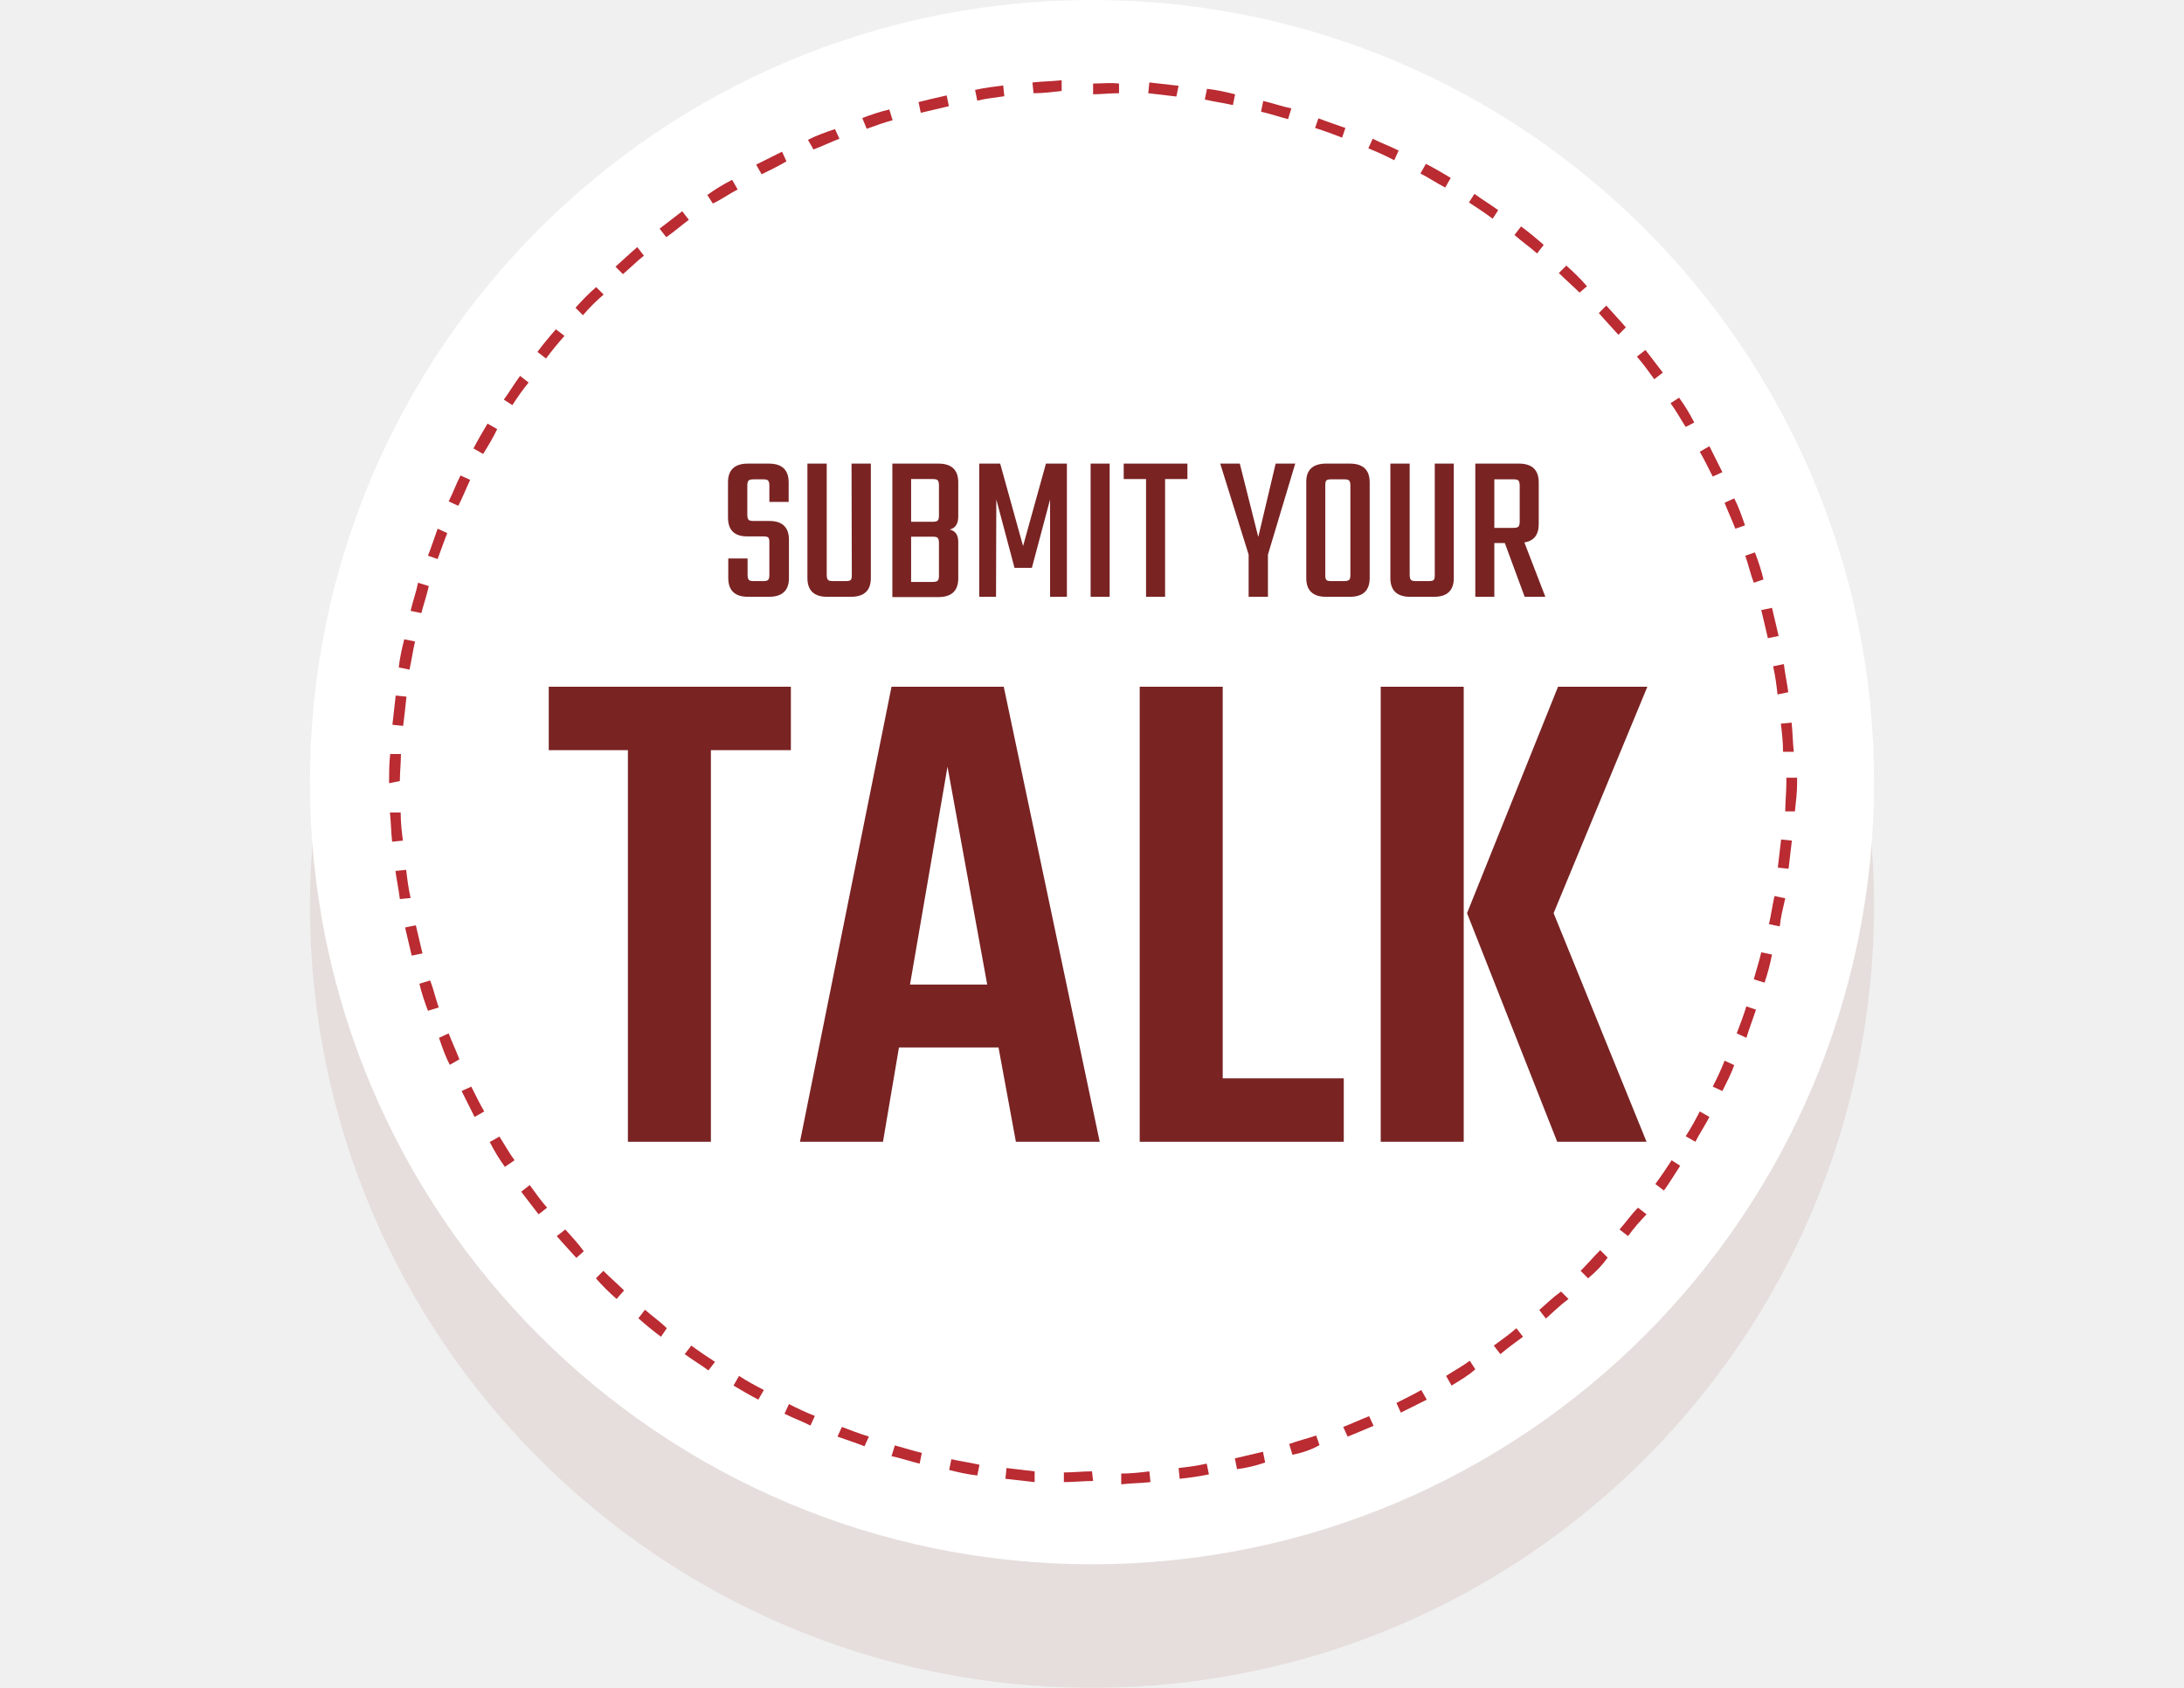
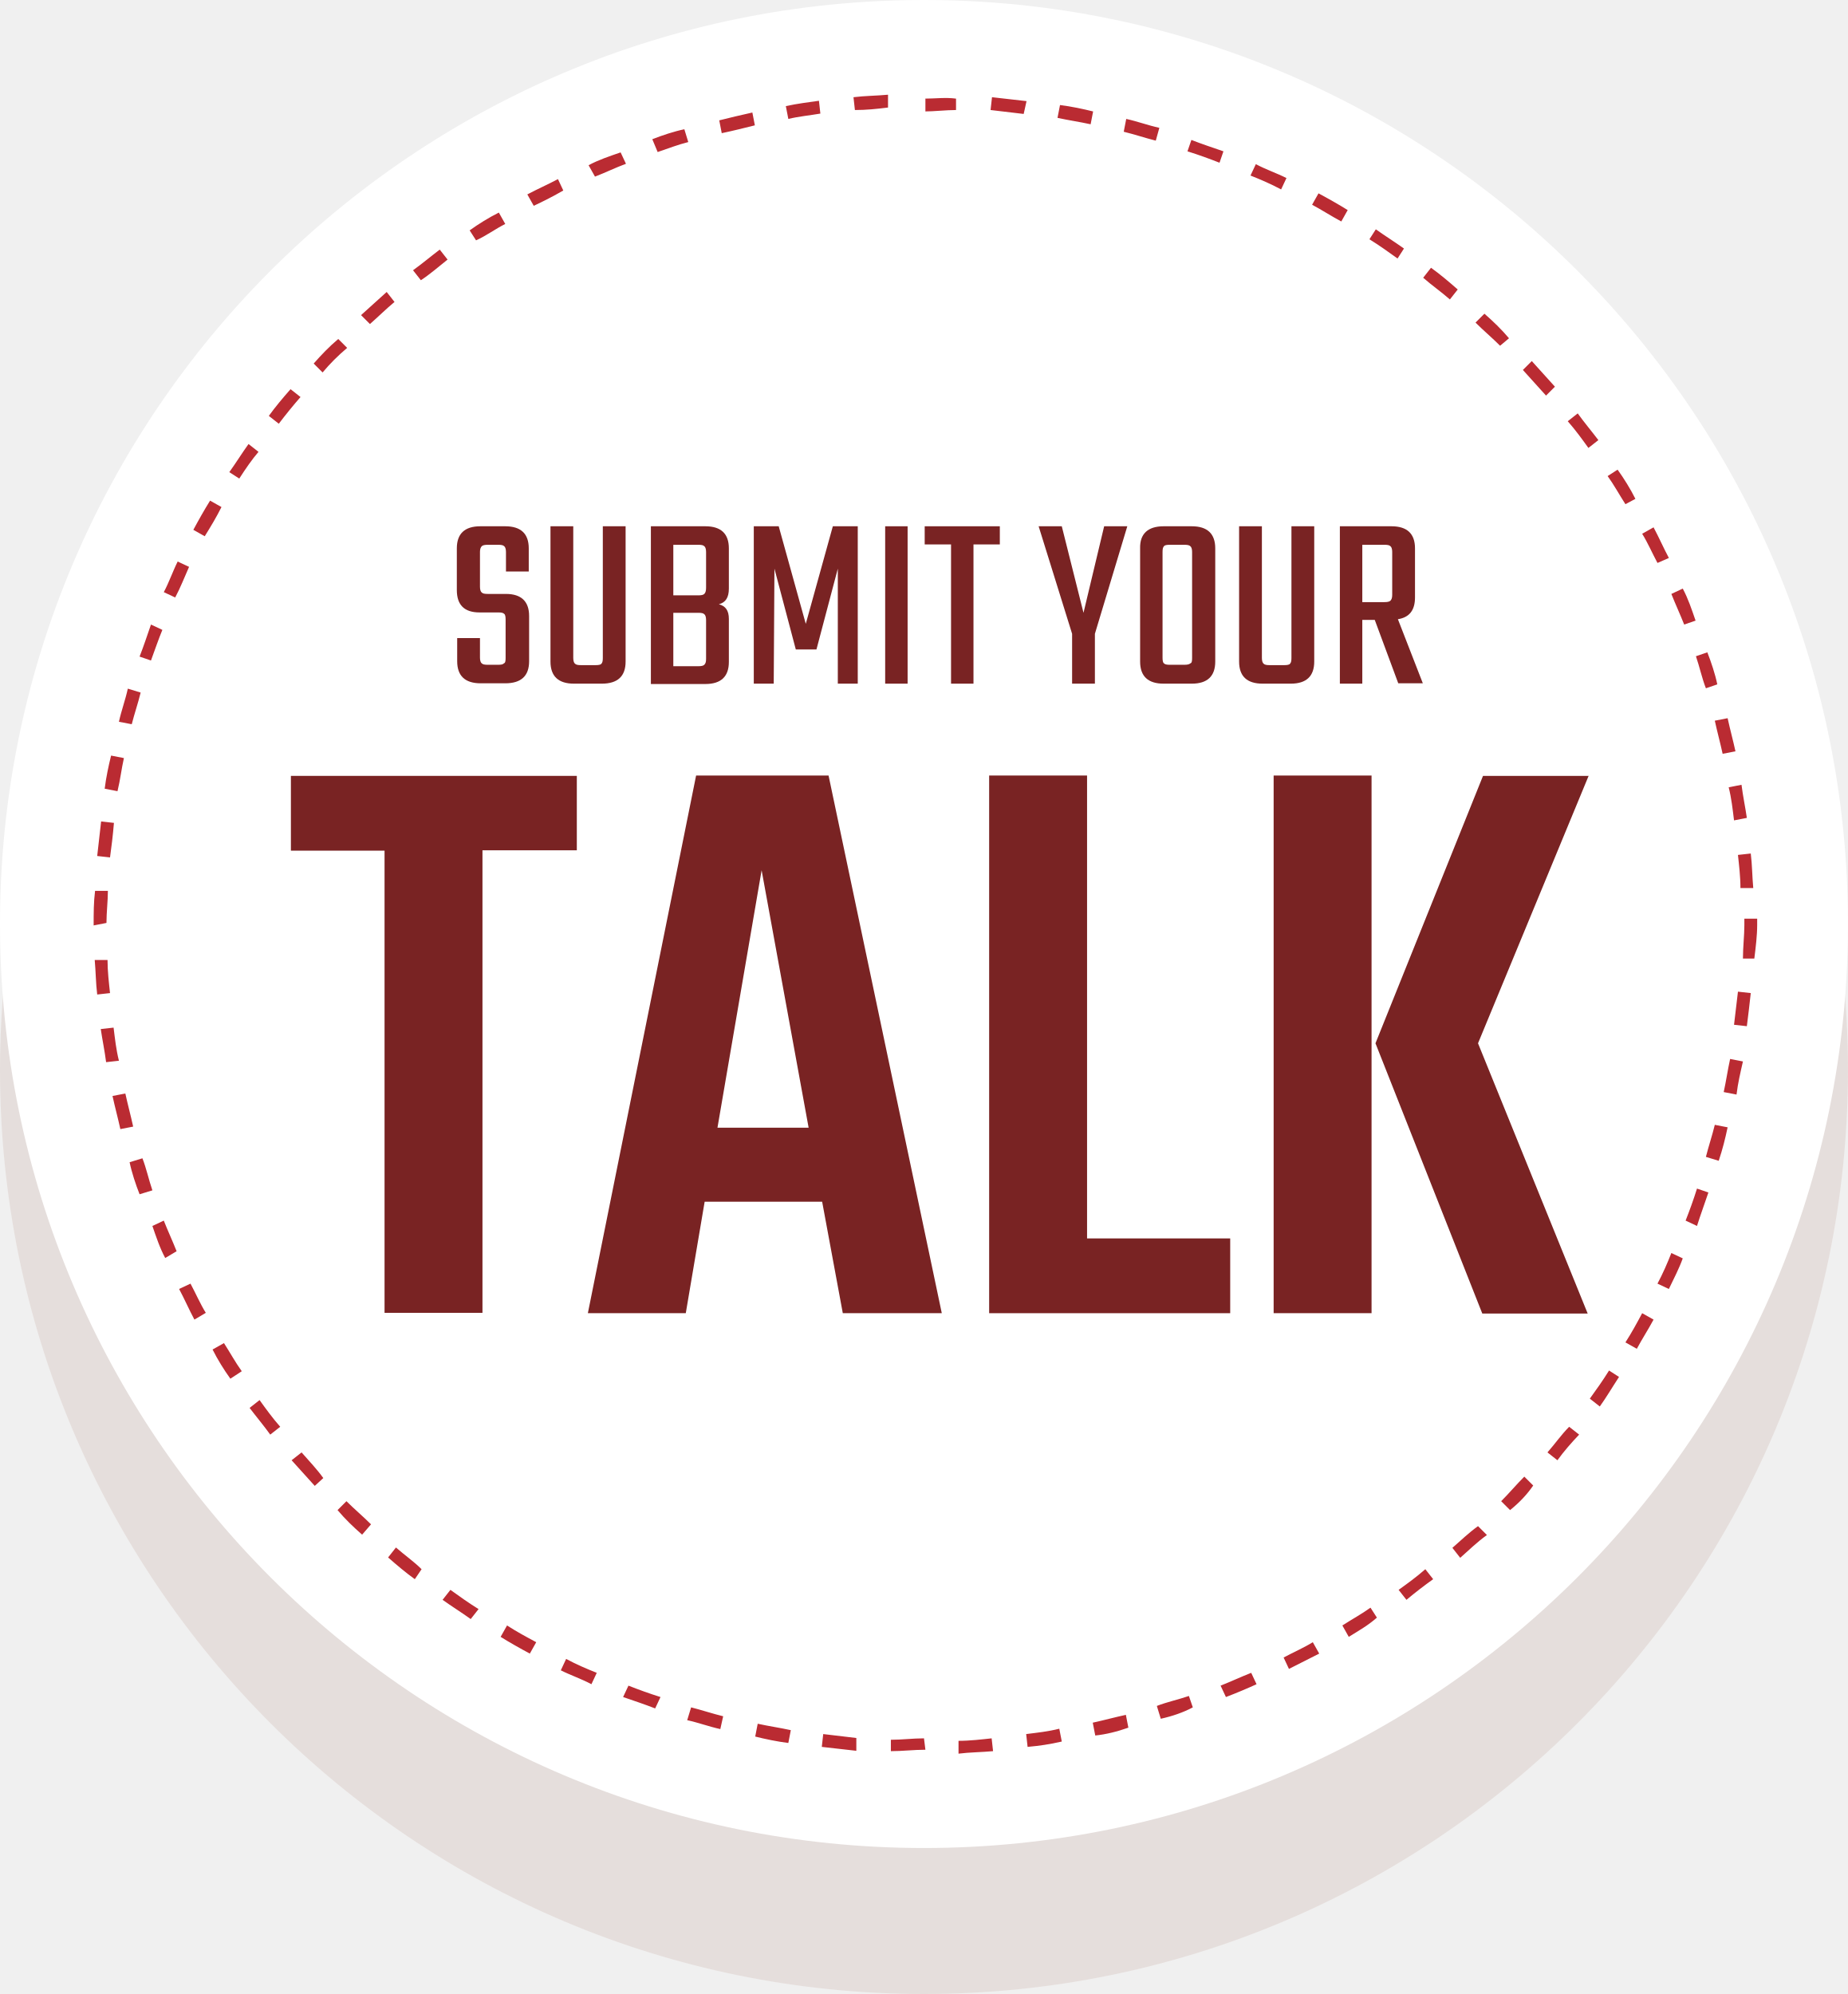
- <svg xmlns="http://www.w3.org/2000/svg" version="1.0" id="Layer_1" x="0px" y="0px" viewBox="0 0 792 612" enable-background="new 0 0 792 612" xml:space="preserve">
+ <svg xmlns="http://www.w3.org/2000/svg" version="1.1" id="Layer_1" x="0px" y="0px" viewBox="220.5 0 519 560" enable-background="new 220.5 0 519 560" xml:space="preserve">
  <g>
-     <circle opacity="0.1" fill="#883E26" enable-background="new    " cx="396" cy="328.4" r="283.6" />
-     <circle fill="#FFFFFF" cx="396" cy="283.6" r="283.6" />
+     <circle opacity="0.1" fill="#883E26" enable-background="new    " cx="480" cy="300.5" r="259.5" />
+     <circle fill="#FFFFFF" cx="480" cy="259.5" r="259.5" />
    <g>
-       <path fill="#BA2B32" d="M396.4,537L396.4,537c-3.5,0-7.1,0.4-10.6,0.4v-3.5c3.5,0,6.7-0.4,10.2-0.4L396.4,537z M406.6,538.2v-3.9    c3.5,0,7.1-0.4,10.2-0.8l0.4,3.9C413.7,537.8,410.1,537.8,406.6,538.2z M375.2,537.4c-3.5-0.4-7.1-0.8-10.6-1.2l0.4-3.9    c3.5,0.4,6.7,0.8,10.2,1.2V537.4z M427.8,536.2l-0.4-3.9c3.5-0.4,6.7-0.8,10.2-1.6l0.8,3.9C434.5,535.4,431.4,535.8,427.8,536.2z     M354.4,535c-3.5-0.4-7.1-1.2-10.2-2l0.8-3.9c3.5,0.8,6.7,1.2,10.2,2L354.4,535z M448.6,532.7l-0.8-3.9c3.5-0.8,6.7-1.6,10.2-2.4    l0.8,3.9C455.3,531.5,451.8,532.3,448.6,532.7z M333.5,530.7c-3.5-0.8-6.7-2-10.2-2.7l1.2-3.9c3.1,0.8,6.7,2,9.8,2.7L333.5,530.7z     M468.7,527.5l-1.2-3.9c3.1-1.2,6.7-2,9.8-3.1l1.2,3.5C475.7,525.6,472.2,526.8,468.7,527.5z M313.5,524.4    c-3.1-1.2-6.7-2.4-9.8-3.5l1.6-3.5c3.1,1.2,6.3,2.4,9.8,3.5L313.5,524.4z M488.7,520.9l-1.6-3.5c3.1-1.2,6.3-2.7,9.4-3.9l1.6,3.5    C495.4,518.1,491.8,519.7,488.7,520.9z M293.9,516.9c-3.1-1.6-6.3-2.7-9.4-4.3l1.6-3.5c3.1,1.6,6.3,3.1,9.4,4.3L293.9,516.9z     M508,512.2l-1.6-3.5c3.1-1.6,6.3-3.1,9-4.7l2,3.5C514.2,509.1,511.1,510.7,508,512.2z M275,507.5c-3.1-1.6-6.3-3.5-9-5.1l2-3.5    c3.1,2,5.9,3.5,9,5.1L275,507.5z M526.4,502.4l-2-3.5c3.1-2,5.9-3.5,8.6-5.5l2,3.1C532.3,498.9,529.6,500.4,526.4,502.4z     M256.9,496.9c-2.7-2-5.9-3.9-8.6-5.9l2.4-3.1c2.7,2,5.5,3.9,8.6,5.9L256.9,496.9z M544.1,491l-2.4-3.1c2.7-2,5.5-3.9,8.2-6.3    l2.4,3.1C549.6,486.7,546.8,488.7,544.1,491z M239.7,484.7c-2.7-2-5.5-4.3-8.2-6.7l2.4-3.1c2.7,2.4,5.5,4.3,7.9,6.7L239.7,484.7z     M560.6,478.1l-2.4-3.1c2.7-2.4,5.1-4.7,7.9-6.7l2.7,2.7C565.7,473.3,563.3,475.7,560.6,478.1z M223.6,471    c-2.7-2.4-5.1-4.7-7.5-7.5l2.7-2.7c2.4,2.4,5.1,4.7,7.5,7.1L223.6,471z M575.9,463.5l-2.7-2.7c2.4-2.4,4.7-5.1,7.1-7.5l2.7,2.7    C581,458.8,578.7,461.2,575.9,463.5z M209,456.1c-2.4-2.7-4.7-5.1-7.1-7.9l3.1-2.4c2.4,2.7,4.7,5.1,6.7,7.9L209,456.1z     M590.4,448.2l-3.1-2.4c2.4-2.7,4.3-5.5,6.7-7.9l3.1,2.4C594.8,442.7,592.4,445.4,590.4,448.2z M195.3,440.3    c-2-2.7-4.3-5.5-6.3-8.2l3.1-2.4c2,2.7,3.9,5.5,6.3,8.2L195.3,440.3z M603.4,431.7l-3.1-2.4c2-2.7,3.9-5.5,5.9-8.6l3.1,2    C607.3,425.8,605.4,428.9,603.4,431.7z M183.1,423.1c-2-2.7-3.9-5.9-5.5-9l3.5-2c2,3.1,3.5,5.9,5.5,8.6L183.1,423.1z M614.8,414    l-3.5-2c2-3.1,3.5-5.9,5.1-9l3.5,2C618.3,408.1,616.4,410.9,614.8,414z M172.1,405c-1.6-3.1-3.1-6.3-4.7-9.4l3.5-1.6    c1.6,3.1,3.1,6.3,4.7,9L172.1,405z M624.6,395.6l-3.5-1.6c1.6-3.1,3.1-6.3,4.3-9.4l3.5,1.6C627.8,389.3,626.2,392.4,624.6,395.6z     M163.1,386.1c-1.6-3.1-2.7-6.3-3.9-9.8l3.5-1.6c1.2,3.1,2.7,6.3,3.9,9.4L163.1,386.1z M633.3,376.3l-3.5-1.6    c1.2-3.1,2.4-6.3,3.5-9.8l3.5,1.2C635.6,369.6,634.4,372.8,633.3,376.3z M155.2,366.5c-1.2-3.1-2.4-6.7-3.1-9.8l3.9-1.2    c1.2,3.1,2,6.7,3.1,9.8L155.2,366.5z M639.9,356.3l-3.9-1.2c0.8-3.1,2-6.7,2.7-9.8l3.9,0.8C641.9,349.6,641.1,352.7,639.9,356.3z     M149.3,346.5c-0.8-3.5-1.6-6.7-2.4-10.2l3.9-0.8c0.8,3.5,1.6,6.7,2.4,10.2L149.3,346.5z M645.4,335.9l-3.9-0.8    c0.8-3.5,1.2-6.7,2-10.2l3.9,0.8C646.6,329.2,645.8,332.3,645.4,335.9z M145,326c-0.4-3.5-1.2-7.1-1.6-10.2l3.9-0.4    c0.4,3.5,0.8,6.7,1.6,10.2L145,326z M648.6,315l-3.9-0.4c0.4-3.5,0.8-6.7,1.2-10.2l3.9,0.4C649.4,308,649,311.5,648.6,315z     M142.2,305.2c-0.4-3.5-0.4-7.1-0.8-10.6h3.9c0,3.5,0.4,7.1,0.8,10.2L142.2,305.2z M650.9,294.2h-3.5c0-3.5,0.4-7.1,0.4-10.2v-2    h3.9v2C651.7,287.1,651.3,290.7,650.9,294.2z M141.1,284L141.1,284c0-3.9,0-7.1,0.4-10.6h3.9c0,3.1-0.4,6.7-0.4,9.8L141.1,284z     M646.6,272.6c0-3.5-0.4-7.1-0.8-10.2l3.9-0.4c0.4,3.5,0.4,7.1,0.8,10.6H646.6z M146.2,263.2l-3.9-0.4c0.4-3.5,0.8-7.1,1.2-10.6    l3.9,0.4C147,256.5,146.6,260,146.2,263.2z M644.6,251.8c-0.4-3.5-0.8-6.7-1.6-10.2l3.9-0.8c0.4,3.5,1.2,7.1,1.6,10.2L644.6,251.8    z M148.5,242.8l-3.9-0.8c0.4-3.5,1.2-7.1,2-10.2l3.9,0.8C149.7,236.1,149.3,239.2,148.5,242.8z M641.1,231.4    c-0.8-3.5-1.6-6.7-2.4-10.2l3.9-0.8c0.8,3.5,1.6,6.7,2.4,10.2L641.1,231.4z M152.8,222.3l-3.9-0.8c0.8-3.5,2-6.7,2.7-10.2l3.9,1.2    C154.8,215.7,153.6,219.2,152.8,222.3z M636,211.3c-1.2-3.1-2-6.7-3.1-9.8l3.5-1.2c1.2,3.1,2.4,6.7,3.1,9.8L636,211.3z     M158.7,202.7l-3.5-1.2c1.2-3.1,2.4-6.7,3.5-9.8l3.5,1.6C161.1,196,159.9,199.5,158.7,202.7z M629.3,191.7    c-1.2-3.1-2.7-6.3-3.9-9.4l3.5-1.6c1.6,3.1,2.7,6.3,3.9,9.8L629.3,191.7z M166.2,183.4l-3.5-1.6c1.6-3.1,2.7-6.3,4.3-9.4l3.5,1.6    C169,177.2,167.8,180.3,166.2,183.4z M621.1,172.8c-1.6-3.1-3.1-6.3-4.7-9l3.5-2c1.6,3.1,3.1,6.3,4.7,9.4L621.1,172.8z     M175.2,164.6l-3.5-2c1.6-3.1,3.5-6.3,5.1-9l3.5,2C178.8,158.7,177.2,161.4,175.2,164.6z M611.3,154.8c-2-3.1-3.5-5.9-5.5-8.6    l3.1-2c2,2.7,3.9,5.9,5.5,9L611.3,154.8z M185.8,146.9l-3.1-2c2-2.7,3.9-5.9,5.9-8.6l3.1,2.4C189.8,141,187.8,143.8,185.8,146.9z     M599.9,137.5c-2-2.7-3.9-5.5-6.3-8.2l3.1-2.4c2,2.7,4.3,5.5,6.3,8.2L599.9,137.5z M198,130l-3.1-2.4c2-2.7,4.3-5.5,6.7-8.2    l3.1,2.4C202.3,124.5,200,127.3,198,130z M586.9,121.4c-2.4-2.7-4.7-5.1-7.1-7.9l2.7-2.7c2.4,2.7,4.7,5.1,7.1,7.9L586.9,121.4z     M211.4,114.3l-2.7-2.7c2.4-2.7,4.7-5.1,7.5-7.5l2.7,2.7C216.1,109.2,213.7,111.6,211.4,114.3z M572.8,106.1    c-2.4-2.4-5.1-4.7-7.5-7.1l2.7-2.7c2.7,2.4,5.1,4.7,7.5,7.5L572.8,106.1z M225.9,99.4l-2.7-2.7c2.7-2.4,5.1-4.7,7.9-7.1l2.4,3.1    C231,94.7,228.7,97,225.9,99.4z M557.4,91.9c-2.7-2.4-5.5-4.3-8.2-6.7l2.4-3.1c2.7,2,5.5,4.3,8.2,6.7L557.4,91.9z M241.6,86    l-2.4-3.1c2.7-2,5.5-4.3,8.2-6.3l2.4,3.1C247.1,81.7,244.4,84.1,241.6,86z M541.3,79.3c-2.7-2-5.5-3.9-8.6-5.9l2-3.1    c2.7,2,5.9,3.9,8.6,5.9L541.3,79.3z M258.5,73.8l-2-3.1c2.7-2,5.9-3.9,9-5.5l2,3.5C264.4,70.3,261.7,72.3,258.5,73.8z M524.1,68    c-3.1-1.6-5.9-3.5-9-5.1l2-3.5c3.1,1.6,6.3,3.5,9,5.1L524.1,68z M276.2,63.2l-2-3.5c3.1-1.6,6.3-3.1,9.4-4.7l1.6,3.5    C282.5,60.1,279.3,61.7,276.2,63.2z M505.6,58.1c-3.1-1.6-6.3-3.1-9.4-4.3l1.6-3.5c3.1,1.6,6.3,2.7,9.4,4.3L505.6,58.1z M295,54.2    l-2-3.5c3.1-1.6,6.3-2.7,9.8-3.9l1.6,3.5C301.3,51.5,298.2,53,295,54.2z M486.7,49.9c-3.1-1.2-6.3-2.4-9.8-3.5l1.2-3.5    c3.1,1.2,6.7,2.4,9.8,3.5L486.7,49.9z M314.3,46.7l-1.6-3.9c3.1-1.2,6.7-2.4,9.8-3.1l1.2,3.9C320.6,44.4,317.4,45.6,314.3,46.7z     M467.1,43.2c-3.1-0.8-6.7-2-9.8-2.7l0.8-3.9c3.5,0.8,6.7,2,10.2,2.7L467.1,43.2z M333.9,40.9l-0.8-3.9c3.1-0.8,6.7-1.6,10.2-2.4    l0.8,3.9C340.6,39.3,337.5,40.1,333.9,40.9z M447.1,38.1c-3.5-0.8-6.7-1.2-10.2-2l0.8-3.9c3.5,0.4,7.1,1.2,10.2,2L447.1,38.1z     M354.4,36.5l-0.8-3.9c3.5-0.8,7.1-1.2,10.2-1.6l0.4,3.9C361,35.4,357.5,35.7,354.4,36.5z M426.6,35c-3.5-0.4-6.7-0.8-10.2-1.2    l0.4-3.9c3.5,0.4,7.1,0.8,10.6,1.2L426.6,35z M374.8,33.8l-0.4-3.9c3.5-0.4,7.1-0.4,10.6-0.8V33C381.5,33.4,378.3,33.8,374.8,33.8    z M405.8,33.8c-3.1,0-6.7,0.4-9.8,0.4h0.4v-3.9H396c3.5,0,6.7-0.4,9.8,0V33.8z" />
+       <path fill="#BA2B32" d="M480.4,491.4L480.4,491.4c-3.2,0-6.5,0.4-9.7,0.4v-3.2c3.2,0,6.1-0.4,9.3-0.4L480.4,491.4z M489.7,492.5    v-3.6c3.2,0,6.5-0.4,9.3-0.7l0.4,3.6C496.2,492.1,492.9,492.1,489.7,492.5z M461,491.7c-3.2-0.4-6.5-0.7-9.7-1.1l0.4-3.6    c3.2,0.4,6.1,0.7,9.3,1.1V491.7z M509.1,490.6l-0.4-3.6c3.2-0.4,6.1-0.7,9.3-1.5l0.7,3.6C515.2,489.9,512.4,490.3,509.1,490.6z     M441.9,489.5c-3.2-0.4-6.5-1.1-9.3-1.8l0.7-3.6c3.2,0.7,6.1,1.1,9.3,1.8L441.9,489.5z M528.1,487.4l-0.7-3.6    c3.2-0.7,6.1-1.5,9.3-2.2l0.7,3.6C534.3,486.3,531.1,487.1,528.1,487.4z M422.8,485.6c-3.2-0.7-6.1-1.8-9.3-2.5l1.1-3.6    c2.8,0.7,6.1,1.8,9,2.5L422.8,485.6z M546.5,482.7l-1.1-3.6c2.8-1.1,6.1-1.8,9-2.8l1.1,3.2C552.9,480.9,549.7,482,546.5,482.7z     M404.5,479.8c-2.8-1.1-6.1-2.2-9-3.2l1.5-3.2c2.8,1.1,5.8,2.2,9,3.2L404.5,479.8z M564.8,476.6l-1.5-3.2c2.8-1.1,5.8-2.5,8.6-3.6    l1.5,3.2C571,474.1,567.7,475.5,564.8,476.6z M386.6,473c-2.8-1.5-5.8-2.5-8.6-3.9l1.5-3.2c2.8,1.5,5.8,2.8,8.6,3.9L386.6,473z     M582.5,468.7l-1.5-3.2c2.8-1.5,5.8-2.8,8.2-4.3l1.8,3.2C588.2,465.8,585.3,467.3,582.5,468.7z M369.3,464.4    c-2.8-1.5-5.8-3.2-8.2-4.7l1.8-3.2c2.8,1.8,5.4,3.2,8.2,4.7L369.3,464.4z M599.3,459.7l-1.8-3.2c2.8-1.8,5.4-3.2,7.9-5l1.8,2.8    C604.7,456.5,602.2,457.9,599.3,459.7z M352.7,454.7c-2.5-1.8-5.4-3.6-7.9-5.4l2.2-2.8c2.5,1.8,5,3.6,7.9,5.4L352.7,454.7z     M615.5,449.3l-2.2-2.8c2.5-1.8,5-3.6,7.5-5.8l2.2,2.8C620.5,445.3,618,447.2,615.5,449.3z M337,443.5c-2.5-1.8-5-3.9-7.5-6.1    l2.2-2.8c2.5,2.2,5,3.9,7.2,6.1L337,443.5z M630.6,437.5l-2.2-2.8c2.5-2.2,4.7-4.3,7.2-6.1l2.5,2.5    C635.3,433.1,633.1,435.3,630.6,437.5z M322.2,431c-2.5-2.2-4.7-4.3-6.9-6.9l2.5-2.5c2.2,2.2,4.7,4.3,6.9,6.5L322.2,431z     M644.6,424.1l-2.5-2.5c2.2-2.2,4.3-4.7,6.5-6.9l2.5,2.5C649.3,419.8,647.2,422,644.6,424.1z M308.9,417.3    c-2.2-2.5-4.3-4.7-6.5-7.2l2.8-2.2c2.2,2.5,4.3,4.7,6.1,7.2L308.9,417.3z M657.9,410.1l-2.8-2.2c2.2-2.5,3.9-5,6.1-7.2l2.8,2.2    C661.9,405.1,659.7,407.6,657.9,410.1z M296.4,402.9c-1.8-2.5-3.9-5-5.8-7.5l2.8-2.2c1.8,2.5,3.6,5,5.8,7.5L296.4,402.9z     M669.8,395l-2.8-2.2c1.8-2.5,3.6-5,5.4-7.9l2.8,1.8C673.3,389.6,671.6,392.5,669.8,395z M285.2,387.2c-1.8-2.5-3.6-5.4-5-8.2    l3.2-1.8c1.8,2.8,3.2,5.4,5,7.9L285.2,387.2z M680.2,378.8L677,377c1.8-2.8,3.2-5.4,4.7-8.2l3.2,1.8    C683.4,373.4,681.7,376,680.2,378.8z M275.1,370.6c-1.5-2.8-2.8-5.8-4.3-8.6l3.2-1.5c1.5,2.8,2.8,5.8,4.3,8.2L275.1,370.6z     M689.2,362l-3.2-1.5c1.5-2.8,2.8-5.8,3.9-8.6l3.2,1.5C692.1,356.2,690.6,359.1,689.2,362z M266.9,353.3c-1.5-2.8-2.5-5.8-3.6-9    l3.2-1.5c1.1,2.8,2.5,5.8,3.6,8.6L266.9,353.3z M697.1,344.3l-3.2-1.5c1.1-2.8,2.2-5.8,3.2-9l3.2,1.1    C699.2,338.2,698.1,341.1,697.1,344.3z M259.7,335.4c-1.1-2.8-2.2-6.1-2.8-9l3.6-1.1c1.1,2.8,1.8,6.1,2.8,9L259.7,335.4z     M703.2,326l-3.6-1.1c0.7-2.8,1.8-6.1,2.5-9l3.6,0.7C705,319.9,704.3,322.7,703.2,326z M254.3,317.1c-0.7-3.2-1.5-6.1-2.2-9.3    l3.6-0.7c0.7,3.2,1.5,6.1,2.2,9.3L254.3,317.1z M708.2,307.4l-3.6-0.7c0.7-3.2,1.1-6.1,1.8-9.3l3.6,0.7    C709.3,301.2,708.6,304.1,708.2,307.4z M250.3,298.3c-0.4-3.2-1.1-6.5-1.5-9.3l3.6-0.4c0.4,3.2,0.7,6.1,1.5,9.3L250.3,298.3z     M711.1,288.2l-3.6-0.4c0.4-3.2,0.7-6.1,1.1-9.3l3.6,0.4C711.9,281.8,711.5,285,711.1,288.2z M247.8,279.3    c-0.4-3.2-0.4-6.5-0.7-9.7h3.6c0,3.2,0.4,6.5,0.7,9.3L247.8,279.3z M713.2,269.2H710c0-3.2,0.4-6.5,0.4-9.3V258h3.6v1.8    C714,262.7,713.6,266,713.2,269.2z M246.8,259.9L246.8,259.9c0-3.6,0-6.5,0.4-9.7h3.6c0,2.8-0.4,6.1-0.4,9L246.8,259.9z     M709.3,249.4c0-3.2-0.4-6.5-0.7-9.3l3.6-0.4c0.4,3.2,0.4,6.5,0.7,9.7H709.3z M251.4,240.8l-3.6-0.4c0.4-3.2,0.7-6.5,1.1-9.7    l3.6,0.4C252.2,234.7,251.8,237.9,251.4,240.8z M707.5,230.4c-0.4-3.2-0.7-6.1-1.5-9.3l3.6-0.7c0.4,3.2,1.1,6.5,1.5,9.3    L707.5,230.4z M253.5,222.2l-3.6-0.7c0.4-3.2,1.1-6.5,1.8-9.3l3.6,0.7C254.6,216,254.3,218.9,253.5,222.2z M704.3,211.7    c-0.7-3.2-1.5-6.1-2.2-9.3l3.6-0.7c0.7,3.2,1.5,6.1,2.2,9.3L704.3,211.7z M257.5,203.4l-3.6-0.7c0.7-3.2,1.8-6.1,2.5-9.3l3.6,1.1    C259.3,197.4,258.2,200.6,257.5,203.4z M699.6,193.3c-1.1-2.8-1.8-6.1-2.8-9l3.2-1.1c1.1,2.8,2.2,6.1,2.8,9L699.6,193.3z     M262.9,185.5l-3.2-1.1c1.1-2.8,2.2-6.1,3.2-9l3.2,1.5C265.1,179.3,264,182.5,262.9,185.5z M693.5,175.4c-1.1-2.8-2.5-5.8-3.6-8.6    l3.2-1.5c1.5,2.8,2.5,5.8,3.6,9L693.5,175.4z M269.7,167.8l-3.2-1.5c1.5-2.8,2.5-5.8,3.9-8.6l3.2,1.5    C272.3,162.1,271.2,165,269.7,167.8z M686,158.1c-1.5-2.8-2.8-5.8-4.3-8.2l3.2-1.8c1.5,2.8,2.8,5.8,4.3,8.6L686,158.1z M278,150.6    l-3.2-1.8c1.5-2.8,3.2-5.8,4.7-8.2l3.2,1.8C281.3,145.2,279.8,147.7,278,150.6z M677,141.6c-1.8-2.8-3.2-5.4-5-7.9l2.8-1.8    c1.8,2.5,3.6,5.4,5,8.2L677,141.6z M287.7,134.4l-2.8-1.8c1.8-2.5,3.6-5.4,5.4-7.9l2.8,2.2C291.3,129,289.5,131.6,287.7,134.4z     M666.6,125.8c-1.8-2.5-3.6-5-5.8-7.5l2.8-2.2c1.8,2.5,3.9,5,5.8,7.5L666.6,125.8z M298.8,119l-2.8-2.2c1.8-2.5,3.9-5,6.1-7.5    l2.8,2.2C302.8,113.9,300.7,116.5,298.8,119z M654.7,111.1c-2.2-2.5-4.3-4.7-6.5-7.2l2.5-2.5c2.2,2.5,4.3,4.7,6.5,7.2L654.7,111.1    z M311.1,104.6l-2.5-2.5c2.2-2.5,4.3-4.7,6.9-6.9l2.5,2.5C315.4,99.9,313.2,102.1,311.1,104.6z M641.8,97.1    c-2.2-2.2-4.7-4.3-6.9-6.5l2.5-2.5c2.5,2.2,4.7,4.3,6.9,6.9L641.8,97.1z M324.4,91l-2.5-2.5c2.5-2.2,4.7-4.3,7.2-6.5l2.2,2.8    C329,86.7,326.9,88.8,324.4,91z M627.7,84.1c-2.5-2.2-5-3.9-7.5-6.1l2.2-2.8c2.5,1.8,5,3.9,7.5,6.1L627.7,84.1z M338.7,78.7    l-2.2-2.8c2.5-1.8,5-3.9,7.5-5.8l2.2,2.8C343.8,74.8,341.3,77,338.7,78.7z M613,72.6c-2.5-1.8-5-3.6-7.9-5.4l1.8-2.8    c2.5,1.8,5.4,3.6,7.9,5.4L613,72.6z M354.2,67.5l-1.8-2.8c2.5-1.8,5.4-3.6,8.2-5l1.8,3.2C359.6,64.3,357.1,66.2,354.2,67.5z     M597.2,62.2c-2.8-1.5-5.4-3.2-8.2-4.7l1.8-3.2c2.8,1.5,5.8,3.2,8.2,4.7L597.2,62.2z M370.4,57.8l-1.8-3.2    c2.8-1.5,5.8-2.8,8.6-4.3l1.5,3.2C376.1,55,373.2,56.5,370.4,57.8z M580.3,53.2c-2.8-1.5-5.8-2.8-8.6-3.9l1.5-3.2    c2.8,1.5,5.8,2.5,8.6,3.9L580.3,53.2z M387.6,49.6l-1.8-3.2c2.8-1.5,5.8-2.5,9-3.6l1.5,3.2C393.3,47.1,390.5,48.5,387.6,49.6z     M563,45.7c-2.8-1.1-5.8-2.2-9-3.2l1.1-3.2c2.8,1.1,6.1,2.2,9,3.2L563,45.7z M405.2,42.7l-1.5-3.6c2.8-1.1,6.1-2.2,9-2.8l1.1,3.6    C411,40.6,408.1,41.7,405.2,42.7z M545.1,39.5c-2.8-0.7-6.1-1.8-9-2.5l0.7-3.6c3.2,0.7,6.1,1.8,9.3,2.5L545.1,39.5z M423.2,37.4    l-0.7-3.6c2.8-0.7,6.1-1.5,9.3-2.2l0.7,3.6C429.3,36,426.5,36.7,423.2,37.4z M526.8,34.9c-3.2-0.7-6.1-1.1-9.3-1.8l0.7-3.6    c3.2,0.4,6.5,1.1,9.3,1.8L526.8,34.9z M441.9,33.4l-0.7-3.6c3.2-0.7,6.5-1.1,9.3-1.5l0.4,3.6C448,32.4,444.8,32.7,441.9,33.4z     M508,32c-3.2-0.4-6.1-0.7-9.3-1.1l0.4-3.6c3.2,0.4,6.5,0.7,9.7,1.1L508,32z M460.6,30.9l-0.4-3.6c3.2-0.4,6.5-0.4,9.7-0.7v3.6    C466.7,30.6,463.8,30.9,460.6,30.9z M489,30.9c-2.8,0-6.1,0.4-9,0.4h0.4v-3.6H480c3.2,0,6.1-0.4,9,0V30.9z" />
    </g>
    <g>
      <g>
-         <path fill="#792323" d="M279,208.5v-11.8c0-0.9-0.1-1.5-0.4-1.8s-0.9-0.4-1.8-0.4H271c-4.7,0-7-2.3-7-6.9v-12.7     c0-4.5,2.4-6.8,7.2-6.8h7.6c4.8,0,7.2,2.3,7.2,6.8v7.1h-7v-6c0-0.9-0.2-1.5-0.5-1.8s-0.9-0.4-1.9-0.4h-3.2     c-0.9,0-1.5,0.1-1.9,0.4c-0.3,0.3-0.5,0.9-0.5,1.8v10.7c0,0.9,0.2,1.5,0.5,1.8s0.9,0.4,1.9,0.4h5.6c4.7,0,7.1,2.3,7.1,6.8v13.9     c0,4.5-2.4,6.8-7.3,6.8h-7.5c-4.8,0-7.2-2.3-7.2-6.8v-7.1h7v6c0,0.9,0.2,1.5,0.5,1.8s0.9,0.4,1.9,0.4h3.2c0.9,0,1.5-0.1,1.8-0.4     C278.8,210.1,279,209.5,279,208.5z" />
-         <path fill="#792323" d="M308.8,168.1h7v41.5c0,4.5-2.4,6.8-7.3,6.8H300c-4.8,0-7.2-2.3-7.2-6.8v-41.5h7v40.4     c0,0.9,0.2,1.5,0.5,1.8s0.9,0.4,1.9,0.4h4.4c1,0,1.6-0.1,1.9-0.4c0.3-0.3,0.4-0.9,0.4-1.8L308.8,168.1L308.8,168.1z" />
-         <path fill="#792323" d="M323.6,168.1h16.7c4.8,0,7.2,2.3,7.2,6.8v12.3c0,2.7-1,4.3-3.1,4.8c2.1,0.5,3.1,2,3.1,4.5v13.2     c0,4.5-2.4,6.8-7.2,6.8h-16.7V168.1z M340.5,186.9v-11c0-0.9-0.2-1.5-0.5-1.8s-0.9-0.4-1.9-0.4h-7.7v15.5h7.7     c0.9,0,1.5-0.1,1.9-0.4C340.4,188.4,340.5,187.8,340.5,186.9z M340.5,208.7v-11.9c0-0.9-0.2-1.5-0.5-1.8s-0.9-0.4-1.9-0.4h-7.7     V211h7.7c0.9,0,1.5-0.1,1.9-0.4C340.4,210.2,340.5,209.6,340.5,208.7z" />
-         <path fill="#792323" d="M361.2,216.4h-6.1v-48.3h7.6L371,198l8.3-29.9h7.6v48.3h-6.1v-35.3l-6.6,24.8h-6.3l-6.6-24.8L361.2,216.4     L361.2,216.4z" />
-         <path fill="#792323" d="M395.5,168.1h6.9v48.3h-6.9V168.1z" />
-         <path fill="#792323" d="M430.6,168.1v5.6h-8.1v42.7h-6.9v-42.7h-8.1v-5.6H430.6z" />
-         <path fill="#792323" d="M459.8,216.4h-7v-15.3l-10.3-33h7.1l6.7,26.6l6.3-26.6h7.1l-9.9,33L459.8,216.4L459.8,216.4z" />
-         <path fill="#792323" d="M480.9,168.1h8.6c4.8,0,7.2,2.3,7.2,6.8v34.7c0,4.5-2.4,6.8-7.2,6.8h-8.6c-4.8,0-7.2-2.3-7.2-6.8v-34.7     C473.6,170.4,476.1,168.1,480.9,168.1z M489.7,208.5V176c0-0.9-0.2-1.5-0.5-1.8s-0.9-0.4-1.9-0.4h-4.5c-0.9,0-1.5,0.1-1.8,0.4     c-0.3,0.3-0.4,0.9-0.4,1.8v32.5c0,0.9,0.1,1.5,0.4,1.8s0.9,0.4,1.8,0.4h4.5c0.9,0,1.5-0.1,1.9-0.4     C489.5,210.1,489.7,209.5,489.7,208.5z" />
-         <path fill="#792323" d="M520.2,168.1h7v41.5c0,4.5-2.4,6.8-7.2,6.8h-8.6c-4.8,0-7.2-2.3-7.2-6.8v-41.5h7v40.4     c0,0.9,0.2,1.5,0.5,1.8s0.9,0.4,1.9,0.4h4.4c1,0,1.6-0.1,1.9-0.4c0.3-0.3,0.4-0.9,0.4-1.8v-40.4H520.2z" />
-         <path fill="#792323" d="M541.9,196.9v19.5H535v-48.3h15.8c4.8,0,7.2,2.3,7.2,6.8V190c0,3.9-1.7,6.1-5.2,6.7l7.6,19.7h-7.5     l-7.2-19.5H541.9z M541.9,173.8v17.6h6.8c0.9,0,1.5-0.1,1.9-0.4c0.3-0.3,0.5-0.9,0.5-1.8V176c0-0.9-0.2-1.5-0.5-1.8     s-0.9-0.4-1.9-0.4H541.9z" />
+         <path fill="#792323" d="M362.5,184.8V174c0-0.8-0.1-1.4-0.4-1.6c-0.3-0.3-0.8-0.4-1.6-0.4h-5.3c-4.3,0-6.4-2.1-6.4-6.3V154     c0-4.1,2.2-6.2,6.6-6.2h7c4.4,0,6.6,2.1,6.6,6.2v6.5h-6.4V155c0-0.8-0.2-1.4-0.5-1.6c-0.3-0.3-0.8-0.4-1.7-0.4h-2.9     c-0.8,0-1.4,0.1-1.7,0.4c-0.3,0.3-0.5,0.8-0.5,1.6v9.8c0,0.8,0.2,1.4,0.5,1.6c0.3,0.3,0.8,0.4,1.7,0.4h5.1c4.3,0,6.5,2.1,6.5,6.2     v12.7c0,4.1-2.2,6.2-6.7,6.2h-6.9c-4.4,0-6.6-2.1-6.6-6.2v-6.5h6.4v5.5c0,0.8,0.2,1.4,0.5,1.6c0.3,0.3,0.8,0.4,1.7,0.4h2.9     c0.8,0,1.4-0.1,1.6-0.4C362.4,186.2,362.5,185.7,362.5,184.8z" />
+         <path fill="#792323" d="M389.8,147.8h6.4v38c0,4.1-2.2,6.2-6.7,6.2h-7.8c-4.4,0-6.6-2.1-6.6-6.2v-38h6.4v37     c0,0.8,0.2,1.4,0.5,1.6c0.3,0.3,0.8,0.4,1.7,0.4h4c0.9,0,1.5-0.1,1.7-0.4c0.3-0.3,0.4-0.8,0.4-1.6L389.8,147.8L389.8,147.8z" />
+         <path fill="#792323" d="M403.3,147.8h15.3c4.4,0,6.6,2.1,6.6,6.2v11.3c0,2.5-0.9,3.9-2.8,4.4c1.9,0.5,2.8,1.8,2.8,4.1v12.1     c0,4.1-2.2,6.2-6.6,6.2h-15.3V147.8z M418.8,165V155c0-0.8-0.2-1.4-0.5-1.6c-0.3-0.3-0.8-0.4-1.7-0.4h-7v14.2h7     c0.8,0,1.4-0.1,1.7-0.4C418.7,166.4,418.8,165.8,418.8,165z M418.8,185v-10.9c0-0.8-0.2-1.4-0.5-1.6c-0.3-0.3-0.8-0.4-1.7-0.4h-7     v15h7c0.8,0,1.4-0.1,1.7-0.4C418.7,186.3,418.8,185.8,418.8,185z" />
+         <path fill="#792323" d="M437.8,192h-5.6v-44.2h7l7.6,27.4l7.6-27.4h7V192h-5.6v-32.3l-6,22.7h-5.8l-6-22.7L437.8,192L437.8,192z" />
+         <path fill="#792323" d="M469.1,147.8h6.3V192h-6.3V147.8z" />
+         <path fill="#792323" d="M501.3,147.8v5.1h-7.4V192h-6.3v-39.1h-7.4v-5.1H501.3z" />
+         <path fill="#792323" d="M528,192h-6.4v-14l-9.4-30.2h6.5l6.1,24.3l5.8-24.3h6.5L528,178V192L528,192z" />
+         <path fill="#792323" d="M547.3,147.8h7.9c4.4,0,6.6,2.1,6.6,6.2v31.8c0,4.1-2.2,6.2-6.6,6.2h-7.9c-4.4,0-6.6-2.1-6.6-6.2V154     C540.6,149.9,542.9,147.8,547.3,147.8z M555.3,184.8V155c0-0.8-0.2-1.4-0.5-1.6c-0.3-0.3-0.8-0.4-1.7-0.4H549     c-0.8,0-1.4,0.1-1.6,0.4c-0.3,0.3-0.4,0.8-0.4,1.6v29.7c0,0.8,0.1,1.4,0.4,1.6c0.3,0.3,0.8,0.4,1.6,0.4h4.1     c0.8,0,1.4-0.1,1.7-0.4C555.2,186.2,555.3,185.7,555.3,184.8z" />
+         <path fill="#792323" d="M583.2,147.8h6.4v38c0,4.1-2.2,6.2-6.6,6.2h-7.9c-4.4,0-6.6-2.1-6.6-6.2v-38h6.4v37     c0,0.8,0.2,1.4,0.5,1.6c0.3,0.3,0.8,0.4,1.7,0.4h4c0.9,0,1.5-0.1,1.7-0.4c0.3-0.3,0.4-0.8,0.4-1.6L583.2,147.8L583.2,147.8z" />
+         <path fill="#792323" d="M603.1,174.2V192h-6.3v-44.2h14.5c4.4,0,6.6,2.1,6.6,6.2v13.8c0,3.6-1.6,5.6-4.8,6.1l7,18h-6.9l-6.6-17.8     H603.1z M603.1,153v16.1h6.2c0.8,0,1.4-0.1,1.7-0.4c0.3-0.3,0.5-0.8,0.5-1.6V155c0-0.8-0.2-1.4-0.5-1.6c-0.3-0.3-0.8-0.4-1.7-0.4     H603.1z" />
      </g>
    </g>
    <g>
-       <path fill="#792323" d="M286.8,249v23h-29v142h-30.1V272H199v-23H286.8z" />
-       <path fill="#792323" d="M368.4,414l-6.3-34.2H326l-5.8,34.2h-30.1l33.2-165H364l34.8,165H368.4z M330,357h28l-14.4-79L330,357z" />
-       <path fill="#792323" d="M443.4,391h43.9v23h-74V249h30.1V391z" />
-       <path fill="#792323" d="M500.7,414V249h30.1v165H500.7z M597.4,249l-34,82.1l33.7,82.9h-32.4L532,331.1l33-82.1H597.4z" />
+       <path fill="#792323" d="M382.5,217.8v21h-26.5v129.9h-27.5V238.9h-26.3v-21H382.5z" />
+       <path fill="#792323" d="M457.2,368.8l-5.8-31.3h-33l-5.3,31.3h-27.5l30.4-151h37.2l31.8,151H457.2z M422,316.7h25.6l-13.2-72.3    L422,316.7z" />
+       <path fill="#792323" d="M525.8,347.8h40.2v21h-67.7v-151h27.5V347.8z" />
+       <path fill="#792323" d="M578.2,368.8v-151h27.5v151H578.2z M666.7,217.8L635.6,293l30.8,75.9h-29.6L606.8,293l30.2-75.1H666.7z" />
    </g>
  </g>
</svg>
